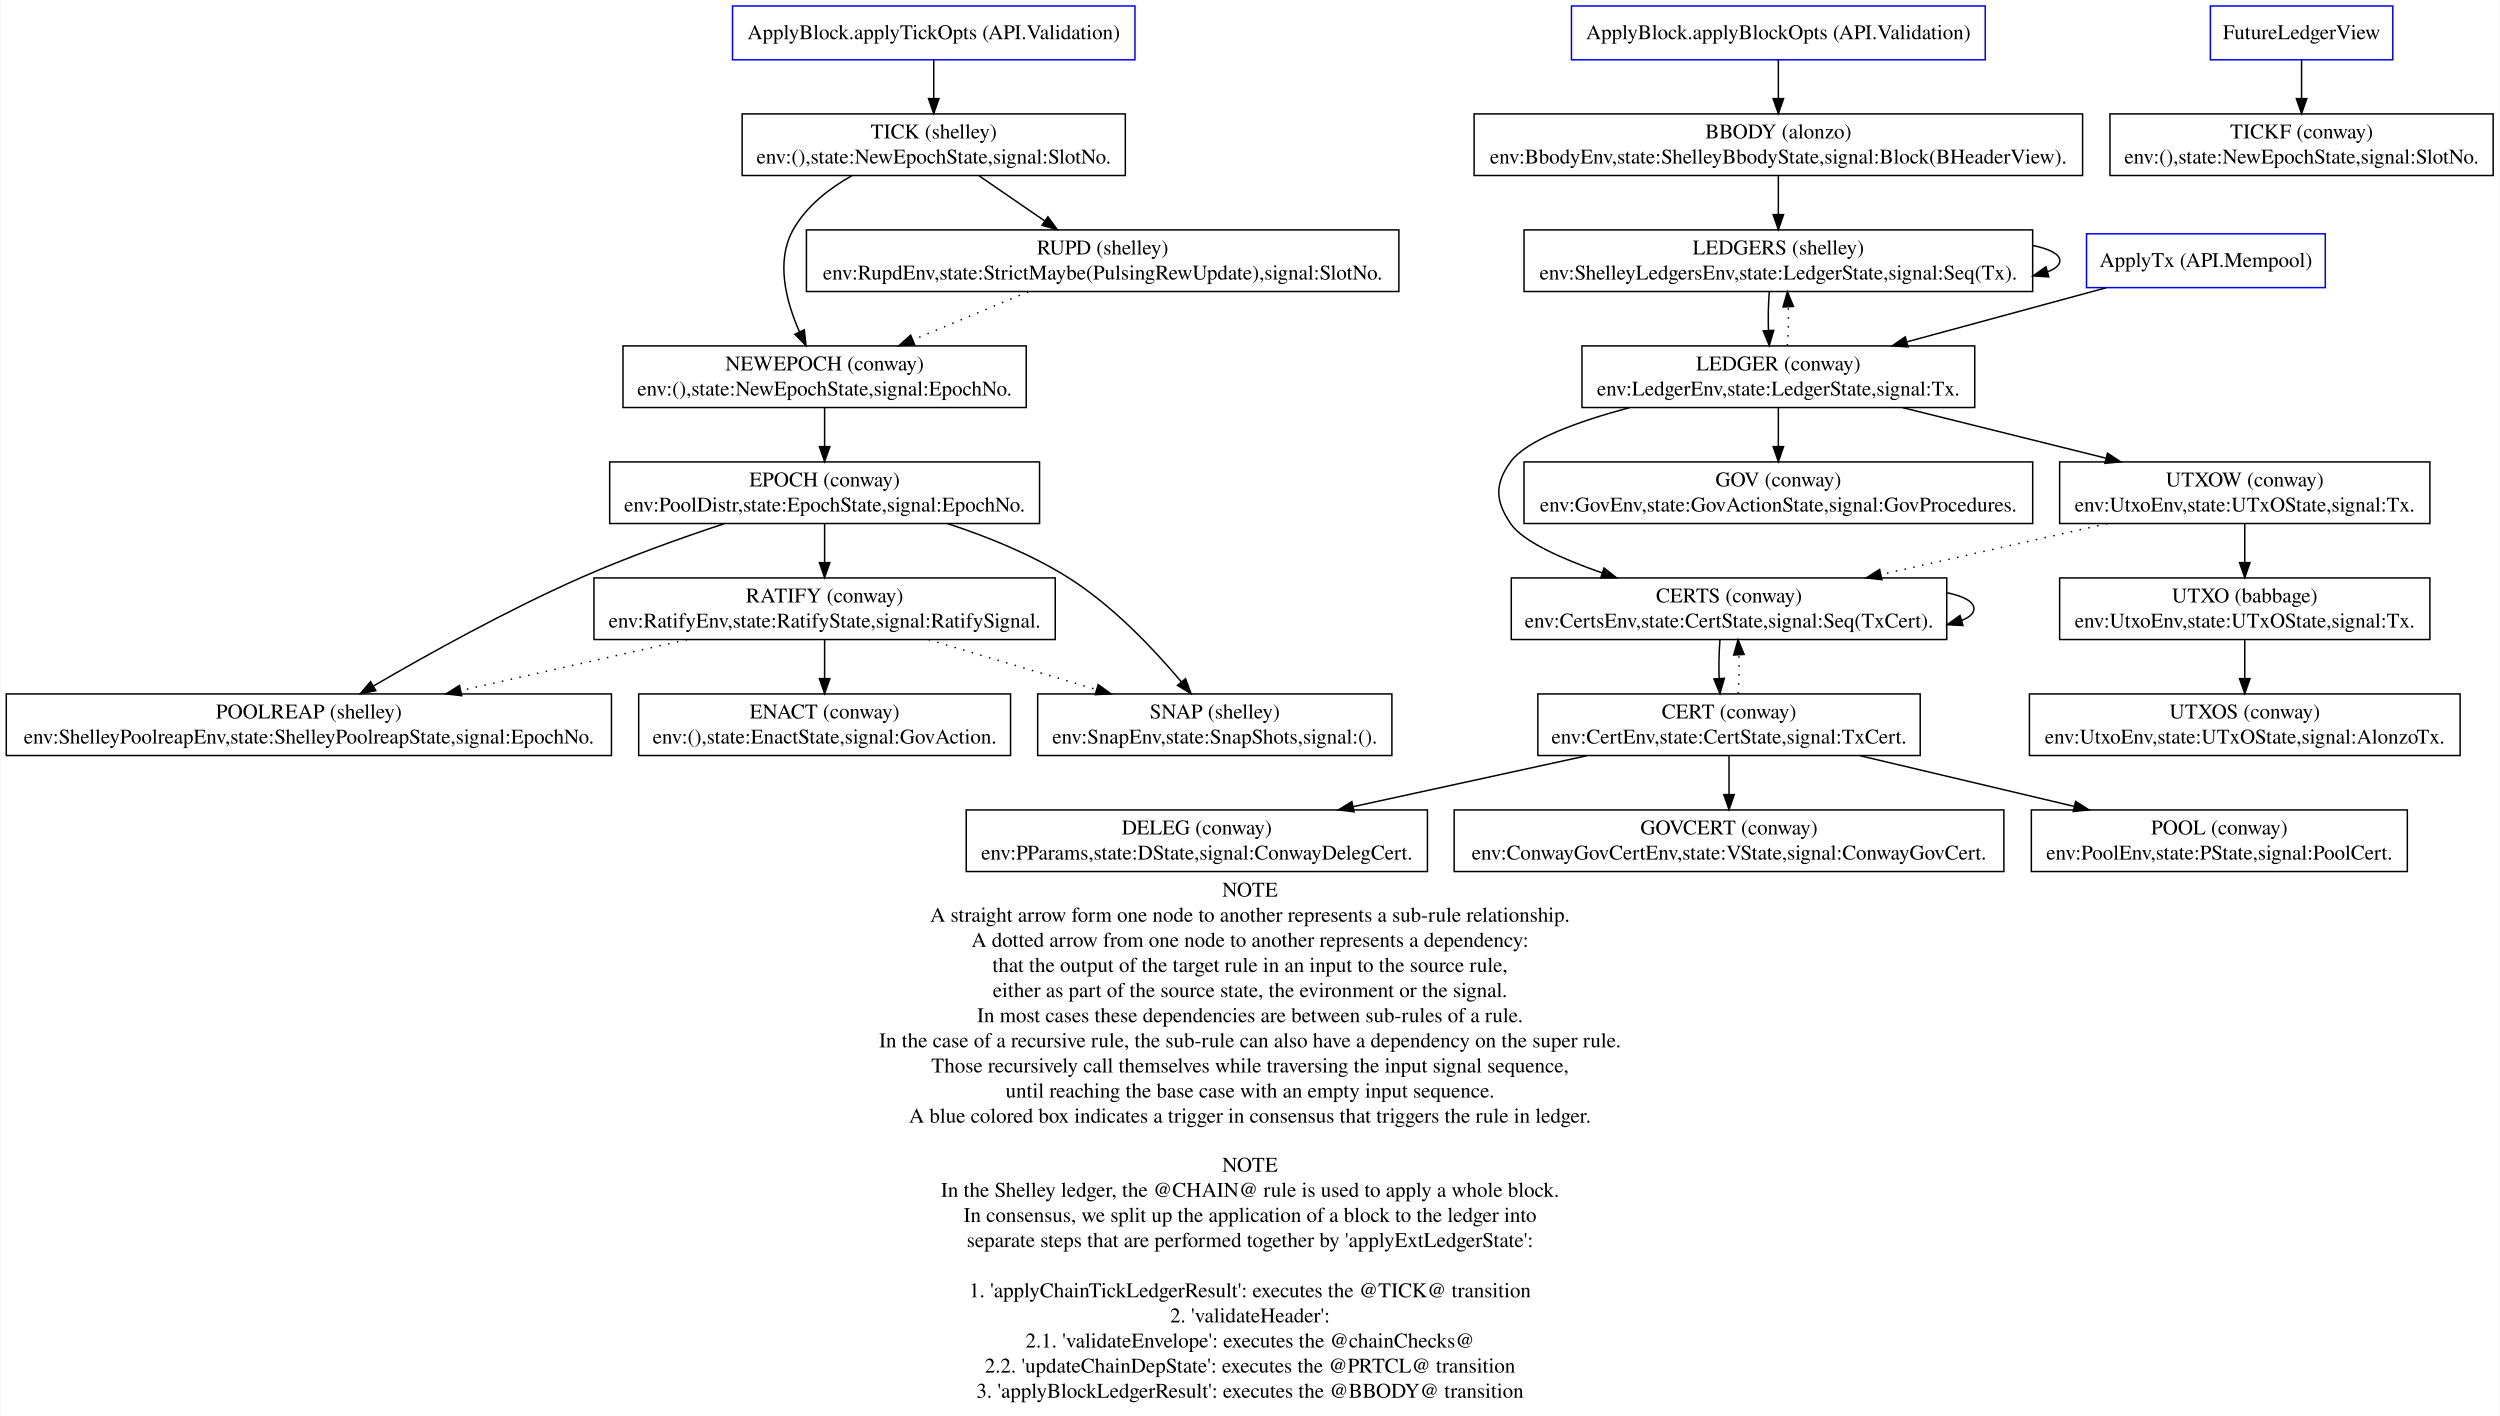
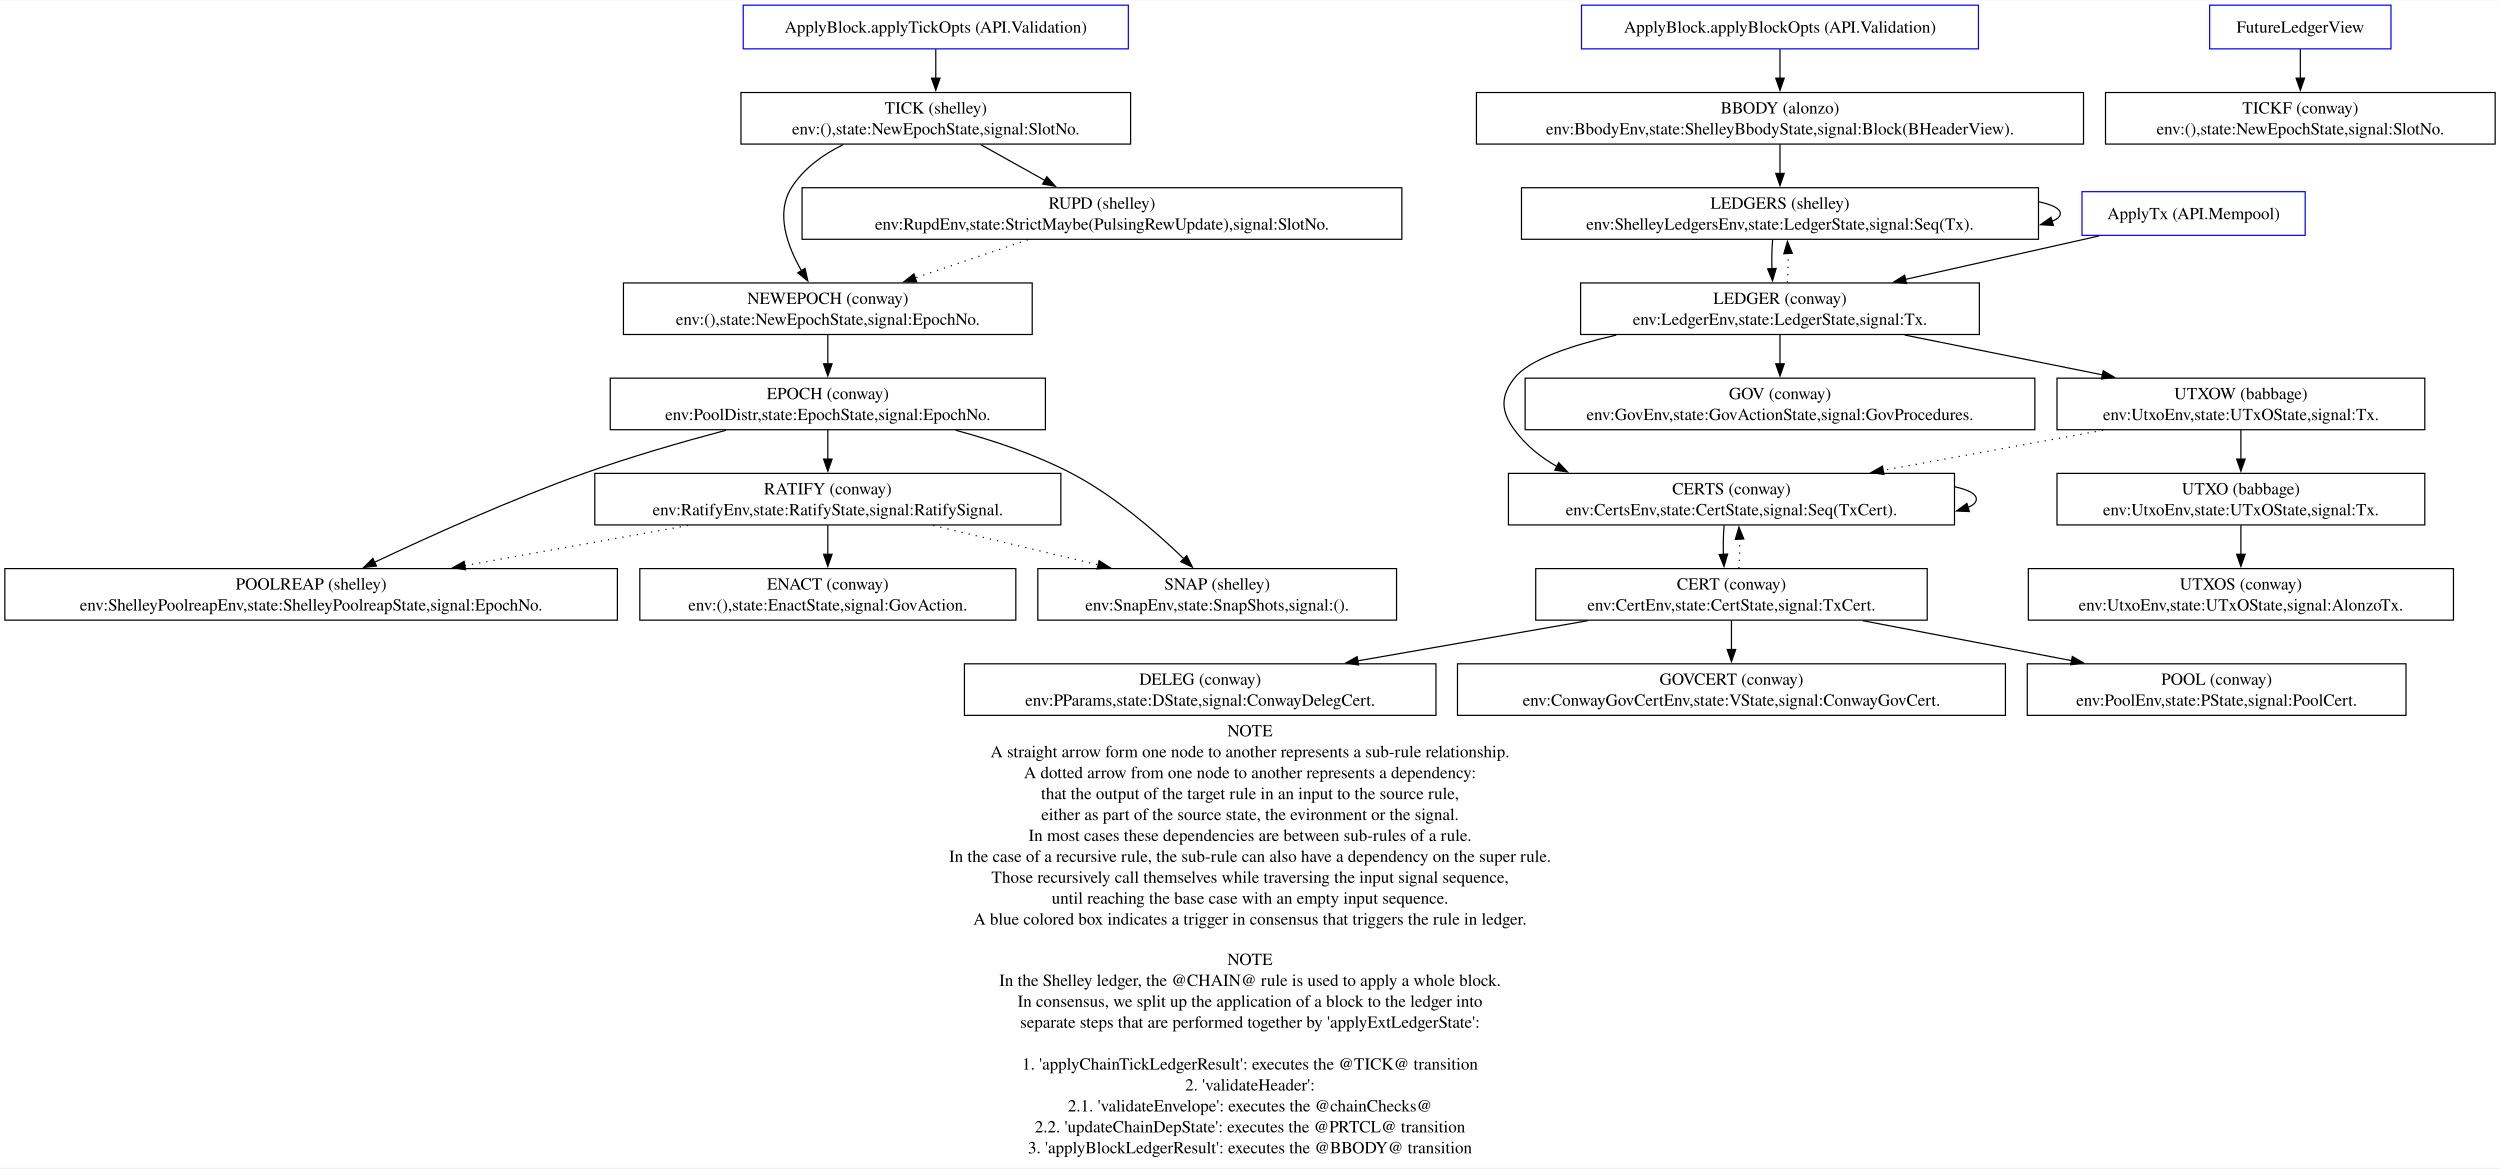
- <svg xmlns="http://www.w3.org/2000/svg" width="1672pt" height="947pt" viewBox="0.00 0.00 1671.54 947.20">
-   <g id="graph0" class="graph" transform="scale(1 1) rotate(0) translate(4 943.2)">
-     <polygon fill="#ffffff" stroke="transparent" points="-4,4 -4,-943.2 1667.537,-943.2 1667.537,4 -4,4" />
-     <text text-anchor="middle" x="831.769" y="-343.4" font-family="Times,serif" font-size="14.00" fill="#000000">NOTE </text>
-     <text text-anchor="middle" x="831.769" y="-326.6" font-family="Times,serif" font-size="14.00" fill="#000000">    A straight arrow form one node to another represents a sub-rule relationship.</text>
-     <text text-anchor="middle" x="831.769" y="-309.8" font-family="Times,serif" font-size="14.00" fill="#000000">    A dotted arrow from one node to another represents a dependency:</text>
-     <text text-anchor="middle" x="831.769" y="-293" font-family="Times,serif" font-size="14.00" fill="#000000">      that the output of the target rule in an input to the source rule,</text>
-     <text text-anchor="middle" x="831.769" y="-276.2" font-family="Times,serif" font-size="14.00" fill="#000000">      either as part of the source state, the evironment or the signal.</text>
-     <text text-anchor="middle" x="831.769" y="-259.4" font-family="Times,serif" font-size="14.00" fill="#000000">    In most cases these dependencies are between sub-rules of a rule.</text>
-     <text text-anchor="middle" x="831.769" y="-242.6" font-family="Times,serif" font-size="14.00" fill="#000000">    In the case of a recursive rule, the sub-rule can also have a dependency on the super rule.</text>
-     <text text-anchor="middle" x="831.769" y="-225.8" font-family="Times,serif" font-size="14.00" fill="#000000">    Those recursively call themselves while traversing the input signal sequence,</text>
-     <text text-anchor="middle" x="831.769" y="-209" font-family="Times,serif" font-size="14.00" fill="#000000">      until reaching the base case with an empty input sequence.</text>
-     <text text-anchor="middle" x="831.769" y="-192.2" font-family="Times,serif" font-size="14.00" fill="#000000">    A blue colored box indicates a trigger in consensus that triggers the rule in ledger.</text>
-     <text text-anchor="middle" x="831.769" y="-159.4" font-family="Times,serif" font-size="14.00" fill="#000000">    NOTE</text>
-     <text text-anchor="middle" x="831.769" y="-142.6" font-family="Times,serif" font-size="14.00" fill="#000000">    In the Shelley ledger, the @CHAIN@ rule is used to apply a whole block.</text>
-     <text text-anchor="middle" x="831.769" y="-125.8" font-family="Times,serif" font-size="14.00" fill="#000000">    In consensus, we split up the application of a block to the ledger into </text>
-     <text text-anchor="middle" x="831.769" y="-109" font-family="Times,serif" font-size="14.00" fill="#000000">    separate steps that are performed together by 'applyExtLedgerState':</text>
-     <text text-anchor="middle" x="831.769" y="-92.2" font-family="Times,serif" font-size="14.00" fill="#000000">    </text>
-     <text text-anchor="middle" x="831.769" y="-75.4" font-family="Times,serif" font-size="14.00" fill="#000000">    1. 'applyChainTickLedgerResult': executes the @TICK@ transition</text>
-     <text text-anchor="middle" x="831.769" y="-58.6" font-family="Times,serif" font-size="14.00" fill="#000000">    2. 'validateHeader':</text>
-     <text text-anchor="middle" x="831.769" y="-41.8" font-family="Times,serif" font-size="14.00" fill="#000000">       2.1. 'validateEnvelope': executes the @chainChecks@</text>
-     <text text-anchor="middle" x="831.769" y="-25" font-family="Times,serif" font-size="14.00" fill="#000000">       2.2. 'updateChainDepState': executes the @PRTCL@ transition</text>
-     <text text-anchor="middle" x="831.769" y="-8.2" font-family="Times,serif" font-size="14.00" fill="#000000">    3. 'applyBlockLedgerResult': executes the @BBODY@ transition</text>
+ <svg xmlns="http://www.w3.org/2000/svg" width="2061pt" height="963pt" viewBox="0.00 0.00 2061.12 962.50">
+   <g id="graph0" class="graph" transform="scale(1 1) rotate(0) translate(4 958.5)">
+     <polygon fill="white" stroke="none" points="-4,4 -4,-958.5 2057.12,-958.5 2057.12,4 -4,4" />
+     <text text-anchor="middle" x="1026.56" y="-351.7" font-family="Times,serif" font-size="14.00">NOTE </text>
+     <text text-anchor="middle" x="1026.56" y="-334.45" font-family="Times,serif" font-size="14.00">    A straight arrow form one node to another represents a sub-rule relationship.</text>
+     <text text-anchor="middle" x="1026.56" y="-317.2" font-family="Times,serif" font-size="14.00">    A dotted arrow from one node to another represents a dependency:</text>
+     <text text-anchor="middle" x="1026.56" y="-299.95" font-family="Times,serif" font-size="14.00">      that the output of the target rule in an input to the source rule,</text>
+     <text text-anchor="middle" x="1026.56" y="-282.7" font-family="Times,serif" font-size="14.00">      either as part of the source state, the evironment or the signal.</text>
+     <text text-anchor="middle" x="1026.56" y="-265.45" font-family="Times,serif" font-size="14.00">    In most cases these dependencies are between sub-rules of a rule.</text>
+     <text text-anchor="middle" x="1026.56" y="-248.2" font-family="Times,serif" font-size="14.00">    In the case of a recursive rule, the sub-rule can also have a dependency on the super rule.</text>
+     <text text-anchor="middle" x="1026.56" y="-230.95" font-family="Times,serif" font-size="14.00">    Those recursively call themselves while traversing the input signal sequence,</text>
+     <text text-anchor="middle" x="1026.56" y="-213.7" font-family="Times,serif" font-size="14.00">      until reaching the base case with an empty input sequence.</text>
+     <text text-anchor="middle" x="1026.56" y="-196.45" font-family="Times,serif" font-size="14.00">    A blue colored box indicates a trigger in consensus that triggers the rule in ledger.</text>
+     <text text-anchor="middle" x="1026.56" y="-163.2" font-family="Times,serif" font-size="14.00">    NOTE</text>
+     <text text-anchor="middle" x="1026.56" y="-145.95" font-family="Times,serif" font-size="14.00">    In the Shelley ledger, the @CHAIN@ rule is used to apply a whole block.</text>
+     <text text-anchor="middle" x="1026.56" y="-128.7" font-family="Times,serif" font-size="14.00">    In consensus, we split up the application of a block to the ledger into </text>
+     <text text-anchor="middle" x="1026.56" y="-111.45" font-family="Times,serif" font-size="14.00">    separate steps that are performed together by 'applyExtLedgerState':</text>
+     <text text-anchor="middle" x="1026.56" y="-94.2" font-family="Times,serif" font-size="14.00">    </text>
+     <text text-anchor="middle" x="1026.56" y="-76.95" font-family="Times,serif" font-size="14.00">    1. 'applyChainTickLedgerResult': executes the @TICK@ transition</text>
+     <text text-anchor="middle" x="1026.56" y="-59.7" font-family="Times,serif" font-size="14.00">    2. 'validateHeader':</text>
+     <text text-anchor="middle" x="1026.56" y="-42.45" font-family="Times,serif" font-size="14.00">       2.1. 'validateEnvelope': executes the @chainChecks@</text>
+     <text text-anchor="middle" x="1026.56" y="-25.2" font-family="Times,serif" font-size="14.00">       2.2. 'updateChainDepState': executes the @PRTCL@ transition</text>
+     <text text-anchor="middle" x="1026.56" y="-7.95" font-family="Times,serif" font-size="14.00">    3. 'applyBlockLedgerResult': executes the @BBODY@ transition</text>
    <g id="node1" class="node">
-       <polygon fill="none" stroke="#0000ff" points="754.82,-939.2 485.594,-939.2 485.594,-903.2 754.82,-903.2 754.82,-939.2" />
-       <text text-anchor="middle" x="620.207" y="-917" font-family="Times,serif" font-size="14.00" fill="#000000">ApplyBlock.applyTickOpts (API.Validation)</text>
+       <polygon fill="none" stroke="blue" points="926.25,-954.5 608.75,-954.5 608.75,-918.5 926.25,-918.5 926.25,-954.5" />
+       <text text-anchor="middle" x="767.5" y="-931.83" font-family="Times,serif" font-size="14.00">ApplyBlock.applyTickOpts (API.Validation)</text>
+     </g>
+     <g id="node25" class="node">
+       <polygon fill="none" stroke="black" points="928.12,-882.5 606.88,-882.5 606.88,-840 928.12,-840 928.12,-882.5" />
+       <text text-anchor="middle" x="767.5" y="-865.2" font-family="Times,serif" font-size="14.00">TICK (shelley)     </text>
+       <text text-anchor="middle" x="767.5" y="-847.95" font-family="Times,serif" font-size="14.00">env:(),state:NewEpochState,signal:SlotNo.</text>
+     </g>
+     <g id="edge1" class="edge">
+       <path fill="none" stroke="black" d="M767.5,-918.14C767.5,-910.95 767.5,-902.38 767.5,-894.13" />
+       <polygon fill="black" stroke="black" points="771,-894.38 767.5,-884.38 764,-894.38 771,-894.38" />
+     </g>
+     <g id="node2" class="node">
+       <polygon fill="none" stroke="blue" points="1627.12,-954.5 1299.88,-954.5 1299.88,-918.5 1627.12,-918.5 1627.12,-954.5" />
+       <text text-anchor="middle" x="1463.5" y="-931.83" font-family="Times,serif" font-size="14.00">ApplyBlock.applyBlockOpts (API.Validation)</text>
    </g>
    <g id="node5" class="node">
-       <polygon fill="none" stroke="#000000" points="748.368,-867.002 492.045,-867.002 492.045,-825.798 748.368,-825.798 748.368,-867.002" />
-       <text text-anchor="middle" x="620.207" y="-850.6" font-family="Times,serif" font-size="14.00" fill="#000000">TICK (shelley)     </text>
-       <text text-anchor="middle" x="620.207" y="-833.8" font-family="Times,serif" font-size="14.00" fill="#000000">env:(),state:NewEpochState,signal:SlotNo.</text>
-     </g>
-     <g id="edge1" class="edge">
-       <path fill="none" stroke="#000000" d="M620.207,-903.093C620.207,-895.408 620.207,-886.227 620.207,-877.514" />
-       <polygon fill="#000000" stroke="#000000" points="623.707,-877.251 620.207,-867.251 616.707,-877.251 623.707,-877.251" />
-     </g>
-     <g id="node2" class="node">
-       <polygon fill="none" stroke="#0000ff" points="1323.604,-939.2 1046.81,-939.2 1046.81,-903.2 1323.604,-903.2 1323.604,-939.2" />
-       <text text-anchor="middle" x="1185.207" y="-917" font-family="Times,serif" font-size="14.00" fill="#000000">ApplyBlock.applyBlockOpts (API.Validation)</text>
+       <polygon fill="none" stroke="black" points="1713.75,-882.5 1213.25,-882.5 1213.25,-840 1713.75,-840 1713.75,-882.5" />
+       <text text-anchor="middle" x="1463.5" y="-865.2" font-family="Times,serif" font-size="14.00">BBODY (alonzo)     </text>
+       <text text-anchor="middle" x="1463.5" y="-847.95" font-family="Times,serif" font-size="14.00">env:BbodyEnv,state:ShelleyBbodyState,signal:Block(BHeaderView).</text>
+     </g>
+     <g id="edge2" class="edge">
+       <path fill="none" stroke="black" d="M1463.5,-918.14C1463.5,-910.95 1463.5,-902.38 1463.5,-894.13" />
+       <polygon fill="black" stroke="black" points="1467,-894.38 1463.5,-884.38 1460,-894.38 1467,-894.38" />
+     </g>
+     <g id="node3" class="node">
+       <polygon fill="none" stroke="blue" points="1896.5,-800.75 1712.5,-800.75 1712.5,-764.75 1896.5,-764.75 1896.5,-800.75" />
+       <text text-anchor="middle" x="1804.5" y="-778.08" font-family="Times,serif" font-size="14.00">ApplyTx (API.Mempool)</text>
+     </g>
+     <g id="node14" class="node">
+       <polygon fill="none" stroke="black" points="1627.88,-725.5 1299.12,-725.5 1299.12,-683 1627.88,-683 1627.88,-725.5" />
+       <text text-anchor="middle" x="1463.5" y="-708.2" font-family="Times,serif" font-size="14.00">LEDGER (conway)    </text>
+       <text text-anchor="middle" x="1463.5" y="-690.95" font-family="Times,serif" font-size="14.00">env:LedgerEnv,state:LedgerState,signal:Tx.</text>
+     </g>
+     <g id="edge3" class="edge">
+       <path fill="none" stroke="black" d="M1726.7,-764.3C1679.36,-753.68 1618.32,-739.98 1566.94,-728.46" />
+       <polygon fill="black" stroke="black" points="1567.8,-725.06 1557.28,-726.29 1566.27,-731.89 1567.8,-725.06" />
+     </g>
+     <g id="node4" class="node">
+       <polygon fill="none" stroke="blue" points="1967.25,-954.5 1817.75,-954.5 1817.75,-918.5 1967.25,-918.5 1967.25,-954.5" />
+       <text text-anchor="middle" x="1892.5" y="-931.83" font-family="Times,serif" font-size="14.00">FutureLedgerView</text>
+     </g>
+     <g id="node18" class="node">
+       <polygon fill="none" stroke="black" points="2053.12,-882.5 1731.88,-882.5 1731.88,-840 2053.12,-840 2053.12,-882.5" />
+       <text text-anchor="middle" x="1892.5" y="-865.2" font-family="Times,serif" font-size="14.00">TICKF (conway)     </text>
+       <text text-anchor="middle" x="1892.5" y="-847.95" font-family="Times,serif" font-size="14.00">env:(),state:NewEpochState,signal:SlotNo.</text>
+     </g>
+     <g id="edge4" class="edge">
+       <path fill="none" stroke="black" d="M1892.5,-918.14C1892.5,-910.95 1892.5,-902.38 1892.5,-894.13" />
+       <polygon fill="black" stroke="black" points="1896,-894.38 1892.5,-884.38 1889,-894.38 1896,-894.38" />
+     </g>
+     <g id="node21" class="node">
+       <polygon fill="none" stroke="black" points="1676.62,-804 1250.38,-804 1250.38,-761.5 1676.62,-761.5 1676.62,-804" />
+       <text text-anchor="middle" x="1463.5" y="-786.7" font-family="Times,serif" font-size="14.00">LEDGERS (shelley)  </text>
+       <text text-anchor="middle" x="1463.5" y="-769.45" font-family="Times,serif" font-size="14.00">env:ShelleyLedgersEnv,state:LedgerState,signal:Seq(Tx).</text>
+     </g>
+     <g id="edge5" class="edge">
+       <path fill="none" stroke="black" d="M1463.5,-839.75C1463.5,-832.37 1463.5,-823.87 1463.5,-815.75" />
+       <polygon fill="black" stroke="black" points="1467,-815.82 1463.5,-805.82 1460,-815.82 1467,-815.82" />
    </g>
    <g id="node6" class="node">
-       <polygon fill="none" stroke="#000000" points="1388.729,-867.002 981.684,-867.002 981.684,-825.798 1388.729,-825.798 1388.729,-867.002" />
-       <text text-anchor="middle" x="1185.207" y="-850.6" font-family="Times,serif" font-size="14.00" fill="#000000">BBODY (alonzo)     </text>
-       <text text-anchor="middle" x="1185.207" y="-833.8" font-family="Times,serif" font-size="14.00" fill="#000000">env:BbodyEnv,state:ShelleyBbodyState,signal:Block(BHeaderView).</text>
-     </g>
-     <g id="edge2" class="edge">
-       <path fill="none" stroke="#000000" d="M1185.207,-903.093C1185.207,-895.408 1185.207,-886.227 1185.207,-877.514" />
-       <polygon fill="#000000" stroke="#000000" points="1188.707,-877.251 1185.207,-867.251 1181.707,-877.251 1188.707,-877.251" />
-     </g>
-     <g id="node3" class="node">
-       <polygon fill="none" stroke="#0000ff" points="1551.068,-786.8 1391.345,-786.8 1391.345,-750.8 1551.068,-750.8 1551.068,-786.8" />
-       <text text-anchor="middle" x="1471.207" y="-764.6" font-family="Times,serif" font-size="14.00" fill="#000000">ApplyTx (API.Mempool)</text>
+       <polygon fill="none" stroke="black" points="1995.12,-568.5 1691.88,-568.5 1691.88,-526 1995.12,-526 1995.12,-568.5" />
+       <text text-anchor="middle" x="1843.5" y="-551.2" font-family="Times,serif" font-size="14.00">UTXO (babbage)     </text>
+       <text text-anchor="middle" x="1843.5" y="-533.95" font-family="Times,serif" font-size="14.00">env:UtxoEnv,state:UTxOState,signal:Tx.</text>
+     </g>
+     <g id="node19" class="node">
+       <polygon fill="none" stroke="black" points="2018.75,-490 1668.25,-490 1668.25,-447.5 2018.75,-447.5 2018.75,-490" />
+       <text text-anchor="middle" x="1843.5" y="-472.7" font-family="Times,serif" font-size="14.00">UTXOS (conway)     </text>
+       <text text-anchor="middle" x="1843.5" y="-455.45" font-family="Times,serif" font-size="14.00">env:UtxoEnv,state:UTxOState,signal:AlonzoTx.</text>
+     </g>
+     <g id="edge24" class="edge">
+       <path fill="none" stroke="black" d="M1843.5,-525.75C1843.5,-518.37 1843.5,-509.87 1843.5,-501.75" />
+       <polygon fill="black" stroke="black" points="1847,-501.82 1843.5,-491.82 1840,-501.82 1847,-501.82" />
    </g>
    <g id="node7" class="node">
-       <polygon fill="none" stroke="#000000" points="1316.571,-711.802 1053.842,-711.802 1053.842,-670.598 1316.571,-670.598 1316.571,-711.802" />
-       <text text-anchor="middle" x="1185.207" y="-695.4" font-family="Times,serif" font-size="14.00" fill="#000000">LEDGER (conway)    </text>
-       <text text-anchor="middle" x="1185.207" y="-678.6" font-family="Times,serif" font-size="14.00" fill="#000000">env:LedgerEnv,state:LedgerState,signal:Tx.</text>
-     </g>
-     <g id="edge3" class="edge">
-       <path fill="none" stroke="#000000" d="M1404.513,-750.704C1364.775,-739.922 1313.92,-726.124 1271.188,-714.529" />
-       <polygon fill="#000000" stroke="#000000" points="1271.927,-711.103 1261.359,-711.862 1270.093,-717.859 1271.927,-711.103" />
-     </g>
-     <g id="node4" class="node">
-       <polygon fill="none" stroke="#0000ff" points="1596.217,-939.2 1474.196,-939.2 1474.196,-903.2 1596.217,-903.2 1596.217,-939.2" />
-       <text text-anchor="middle" x="1535.207" y="-917" font-family="Times,serif" font-size="14.00" fill="#000000">FutureLedgerView</text>
+       <polygon fill="none" stroke="black" points="1584.88,-490 1262.12,-490 1262.12,-447.5 1584.88,-447.5 1584.88,-490" />
+       <text text-anchor="middle" x="1423.5" y="-472.7" font-family="Times,serif" font-size="14.00">CERT (conway)      </text>
+       <text text-anchor="middle" x="1423.5" y="-455.45" font-family="Times,serif" font-size="14.00">env:CertEnv,state:CertState,signal:TxCert.</text>
    </g>
    <g id="node8" class="node">
-       <polygon fill="none" stroke="#000000" points="1663.368,-867.002 1407.045,-867.002 1407.045,-825.798 1663.368,-825.798 1663.368,-867.002" />
-       <text text-anchor="middle" x="1535.207" y="-850.6" font-family="Times,serif" font-size="14.00" fill="#000000">TICKF (conway)     </text>
-       <text text-anchor="middle" x="1535.207" y="-833.8" font-family="Times,serif" font-size="14.00" fill="#000000">env:(),state:NewEpochState,signal:SlotNo.</text>
-     </g>
-     <g id="edge4" class="edge">
-       <path fill="none" stroke="#000000" d="M1535.207,-903.093C1535.207,-895.408 1535.207,-886.227 1535.207,-877.514" />
-       <polygon fill="#000000" stroke="#000000" points="1538.707,-877.251 1535.207,-867.251 1531.707,-877.251 1538.707,-877.251" />
+       <polygon fill="none" stroke="black" points="1607.38,-568.5 1239.62,-568.5 1239.62,-526 1607.38,-526 1607.38,-568.5" />
+       <text text-anchor="middle" x="1423.5" y="-551.2" font-family="Times,serif" font-size="14.00">CERTS (conway)     </text>
+       <text text-anchor="middle" x="1423.5" y="-533.95" font-family="Times,serif" font-size="14.00">env:CertsEnv,state:CertState,signal:Seq(TxCert).</text>
+     </g>
+     <g id="edge27" class="edge">
+       <path fill="none" stroke="black" stroke-dasharray="1,5" d="M1429.56,-490.31C1430.18,-497.69 1430.38,-506.19 1430.17,-514.31" />
+       <polygon fill="black" stroke="black" points="1426.68,-514.07 1429.64,-524.24 1433.67,-514.44 1426.68,-514.07" />
+     </g>
+     <g id="node9" class="node">
+       <polygon fill="none" stroke="black" points="1179.88,-411.5 791.12,-411.5 791.12,-369 1179.88,-369 1179.88,-411.5" />
+       <text text-anchor="middle" x="985.5" y="-394.2" font-family="Times,serif" font-size="14.00">DELEG (conway)     </text>
+       <text text-anchor="middle" x="985.5" y="-376.95" font-family="Times,serif" font-size="14.00">env:PParams,state:DState,signal:ConwayDelegCert.</text>
+     </g>
+     <g id="edge28" class="edge">
+       <path fill="none" stroke="black" d="M1304.97,-447.05C1246.3,-436.8 1175.34,-424.41 1115.22,-413.91" />
+       <polygon fill="black" stroke="black" points="1116.07,-410.5 1105.61,-412.23 1114.86,-417.4 1116.07,-410.5" />
+     </g>
+     <g id="node13" class="node">
+       <polygon fill="none" stroke="black" points="1649.38,-411.5 1197.62,-411.5 1197.62,-369 1649.38,-369 1649.38,-411.5" />
+       <text text-anchor="middle" x="1423.5" y="-394.2" font-family="Times,serif" font-size="14.00">GOVCERT (conway)   </text>
+       <text text-anchor="middle" x="1423.5" y="-376.95" font-family="Times,serif" font-size="14.00">env:ConwayGovCertEnv,state:VState,signal:ConwayGovCert.</text>
+     </g>
+     <g id="edge30" class="edge">
+       <path fill="none" stroke="black" d="M1423.5,-447.25C1423.5,-439.87 1423.5,-431.37 1423.5,-423.25" />
+       <polygon fill="black" stroke="black" points="1427,-423.32 1423.5,-413.32 1420,-423.32 1427,-423.32" />
+     </g>
+     <g id="node16" class="node">
+       <polygon fill="none" stroke="black" points="1979.62,-411.5 1667.38,-411.5 1667.38,-369 1979.62,-369 1979.62,-411.5" />
+       <text text-anchor="middle" x="1823.5" y="-394.2" font-family="Times,serif" font-size="14.00">POOL (conway)      </text>
+       <text text-anchor="middle" x="1823.5" y="-376.95" font-family="Times,serif" font-size="14.00">env:PoolEnv,state:PState,signal:PoolCert.</text>
+     </g>
+     <g id="edge29" class="edge">
+       <path fill="none" stroke="black" d="M1531.75,-447.05C1584.99,-436.86 1649.32,-424.56 1704.01,-414.1" />
+       <polygon fill="black" stroke="black" points="1704.52,-417.57 1713.68,-412.25 1703.2,-410.69 1704.52,-417.57" />
+     </g>
+     <g id="edge26" class="edge">
+       <path fill="none" stroke="black" d="M1417.44,-525.75C1416.82,-518.37 1416.62,-509.87 1416.83,-501.75" />
+       <polygon fill="black" stroke="black" points="1420.32,-501.99 1417.36,-491.82 1413.33,-501.62 1420.32,-501.99" />
+     </g>
+     <g id="edge25" class="edge">
+       <path fill="none" stroke="black" d="M1607.59,-557.44C1618.7,-555.02 1625.38,-551.62 1625.38,-547.25 1625.38,-544.59 1622.9,-542.29 1618.45,-540.35" />
+       <polygon fill="black" stroke="black" points="1619.62,-537.04 1609.04,-537.5 1617.59,-543.74 1619.62,-537.04" />
+     </g>
+     <g id="node10" class="node">
+       <polygon fill="none" stroke="black" points="833.5,-490 523.5,-490 523.5,-447.5 833.5,-447.5 833.5,-490" />
+       <text text-anchor="middle" x="678.5" y="-472.7" font-family="Times,serif" font-size="14.00">ENACT (conway)     </text>
+       <text text-anchor="middle" x="678.5" y="-455.45" font-family="Times,serif" font-size="14.00">env:(),state:EnactState,signal:GovAction.</text>
+     </g>
+     <g id="node11" class="node">
+       <polygon fill="none" stroke="black" points="857.88,-647 499.12,-647 499.12,-604.5 857.88,-604.5 857.88,-647" />
+       <text text-anchor="middle" x="678.5" y="-629.7" font-family="Times,serif" font-size="14.00">EPOCH (conway)     </text>
+       <text text-anchor="middle" x="678.5" y="-612.45" font-family="Times,serif" font-size="14.00">env:PoolDistr,state:EpochState,signal:EpochNo.</text>
    </g>
    <g id="node17" class="node">
-       <polygon fill="none" stroke="#000000" points="682.071,-711.802 412.342,-711.802 412.342,-670.598 682.071,-670.598 682.071,-711.802" />
-       <text text-anchor="middle" x="547.207" y="-695.4" font-family="Times,serif" font-size="14.00" fill="#000000">NEWEPOCH (conway)  </text>
-       <text text-anchor="middle" x="547.207" y="-678.6" font-family="Times,serif" font-size="14.00" fill="#000000">env:(),state:NewEpochState,signal:EpochNo.</text>
+       <polygon fill="none" stroke="black" points="870.62,-568.5 486.38,-568.5 486.38,-526 870.62,-526 870.62,-568.5" />
+       <text text-anchor="middle" x="678.5" y="-551.2" font-family="Times,serif" font-size="14.00">RATIFY (conway)    </text>
+       <text text-anchor="middle" x="678.5" y="-533.95" font-family="Times,serif" font-size="14.00">env:RatifyEnv,state:RatifyState,signal:RatifySignal.</text>
+     </g>
+     <g id="edge11" class="edge">
+       <path fill="none" stroke="black" d="M678.5,-604.25C678.5,-596.87 678.5,-588.37 678.5,-580.25" />
+       <polygon fill="black" stroke="black" points="682,-580.32 678.5,-570.32 675,-580.32 682,-580.32" />
+     </g>
+     <g id="node22" class="node">
+       <polygon fill="none" stroke="black" points="505,-490 0,-490 0,-447.5 505,-447.5 505,-490" />
+       <text text-anchor="middle" x="252.5" y="-472.7" font-family="Times,serif" font-size="14.00">POOLREAP (shelley) </text>
+       <text text-anchor="middle" x="252.5" y="-455.45" font-family="Times,serif" font-size="14.00">env:ShelleyPoolreapEnv,state:ShelleyPoolreapState,signal:EpochNo.</text>
+     </g>
+     <g id="edge12" class="edge">
+       <path fill="none" stroke="black" d="M594.55,-604.08C558.2,-594.41 515.38,-582.04 477.5,-568.5 416.94,-546.86 349.68,-516.46 304.61,-495.12" />
+       <polygon fill="black" stroke="black" points="306.4,-492.1 295.86,-490.96 303.39,-498.42 306.4,-492.1" />
+     </g>
+     <g id="node24" class="node">
+       <polygon fill="none" stroke="black" points="1147.38,-490 851.62,-490 851.62,-447.5 1147.38,-447.5 1147.38,-490" />
+       <text text-anchor="middle" x="999.5" y="-472.7" font-family="Times,serif" font-size="14.00">SNAP (shelley)     </text>
+       <text text-anchor="middle" x="999.5" y="-455.45" font-family="Times,serif" font-size="14.00">env:SnapEnv,state:SnapShots,signal:().</text>
+     </g>
+     <g id="edge10" class="edge">
+       <path fill="none" stroke="black" d="M783.89,-604.05C815.67,-595.52 849.94,-583.92 879.5,-568.5 914.71,-550.14 949.1,-520.24 971.98,-498.15" />
+       <polygon fill="black" stroke="black" points="974.4,-500.67 979.08,-491.17 969.5,-495.68 974.4,-500.67" />
+     </g>
+     <g id="node12" class="node">
+       <polygon fill="none" stroke="black" points="1673.62,-647 1253.38,-647 1253.38,-604.5 1673.62,-604.5 1673.62,-647" />
+       <text text-anchor="middle" x="1463.5" y="-629.7" font-family="Times,serif" font-size="14.00">GOV (conway)       </text>
+       <text text-anchor="middle" x="1463.5" y="-612.45" font-family="Times,serif" font-size="14.00">env:GovEnv,state:GovActionState,signal:GovProcedures.</text>
+     </g>
+     <g id="edge20" class="edge">
+       <path fill="none" stroke="black" d="M1328.5,-682.52C1290.44,-673.76 1256.17,-662.04 1244.5,-647 1232.92,-632.07 1233.32,-619.73 1244.5,-604.5 1253.81,-591.82 1265.97,-581.92 1279.58,-574.21" />
+       <polygon fill="black" stroke="black" points="1281.1,-577.36 1288.38,-569.67 1277.89,-571.14 1281.1,-577.36" />
+     </g>
+     <g id="edge21" class="edge">
+       <path fill="none" stroke="black" d="M1463.5,-682.75C1463.5,-675.37 1463.5,-666.87 1463.5,-658.75" />
+       <polygon fill="black" stroke="black" points="1467,-658.82 1463.5,-648.82 1460,-658.82 1467,-658.82" />
+     </g>
+     <g id="node20" class="node">
+       <polygon fill="none" stroke="black" points="1995.12,-647 1691.88,-647 1691.88,-604.5 1995.12,-604.5 1995.12,-647" />
+       <text text-anchor="middle" x="1843.5" y="-629.7" font-family="Times,serif" font-size="14.00">UTXOW (babbage)     </text>
+       <text text-anchor="middle" x="1843.5" y="-612.45" font-family="Times,serif" font-size="14.00">env:UtxoEnv,state:UTxOState,signal:Tx.</text>
+     </g>
+     <g id="edge19" class="edge">
+       <path fill="none" stroke="black" d="M1566.33,-682.55C1616.71,-672.41 1677.52,-660.16 1729.33,-649.73" />
+       <polygon fill="black" stroke="black" points="1729.99,-653.17 1739.1,-647.77 1728.61,-646.31 1729.99,-653.17" />
+     </g>
+     <g id="edge18" class="edge">
+       <path fill="none" stroke="black" stroke-dasharray="1,5" d="M1469.56,-725.81C1470.18,-733.19 1470.38,-741.69 1470.17,-749.81" />
+       <polygon fill="black" stroke="black" points="1466.68,-749.57 1469.64,-759.74 1473.67,-749.94 1466.68,-749.57" />
+     </g>
+     <g id="node15" class="node">
+       <polygon fill="none" stroke="black" points="847,-725.5 510,-725.5 510,-683 847,-683 847,-725.5" />
+       <text text-anchor="middle" x="678.5" y="-708.2" font-family="Times,serif" font-size="14.00">NEWEPOCH (conway)  </text>
+       <text text-anchor="middle" x="678.5" y="-690.95" font-family="Times,serif" font-size="14.00">env:(),state:NewEpochState,signal:EpochNo.</text>
+     </g>
+     <g id="edge9" class="edge">
+       <path fill="none" stroke="black" d="M678.5,-682.75C678.5,-675.37 678.5,-666.87 678.5,-658.75" />
+       <polygon fill="black" stroke="black" points="682,-658.82 678.5,-648.82 675,-658.82 682,-658.82" />
+     </g>
+     <g id="edge15" class="edge">
+       <path fill="none" stroke="black" d="M678.5,-525.75C678.5,-518.37 678.5,-509.87 678.5,-501.75" />
+       <polygon fill="black" stroke="black" points="682,-501.82 678.5,-491.82 675,-501.82 682,-501.82" />
+     </g>
+     <g id="edge14" class="edge">
+       <path fill="none" stroke="black" stroke-dasharray="1,5" d="M563.22,-525.55C506.27,-515.32 437.43,-502.96 379.03,-492.47" />
+       <polygon fill="black" stroke="black" points="379.82,-489.06 369.36,-490.74 378.59,-495.95 379.82,-489.06" />
+     </g>
+     <g id="edge13" class="edge">
+       <path fill="none" stroke="black" stroke-dasharray="1,5" d="M765.37,-525.55C807.39,-515.53 858,-503.47 901.4,-493.13" />
+       <polygon fill="black" stroke="black" points="902.17,-496.54 911.09,-490.82 900.55,-489.73 902.17,-496.54" />
+     </g>
+     <g id="edge22" class="edge">
+       <path fill="none" stroke="black" d="M1843.5,-604.25C1843.5,-596.87 1843.5,-588.37 1843.5,-580.25" />
+       <polygon fill="black" stroke="black" points="1847,-580.32 1843.5,-570.32 1840,-580.32 1847,-580.32" />
+     </g>
+     <g id="edge23" class="edge">
+       <path fill="none" stroke="black" stroke-dasharray="1,5" d="M1729.84,-604.05C1673.7,-593.82 1605.82,-581.46 1548.25,-570.97" />
+       <polygon fill="black" stroke="black" points="1549.2,-567.59 1538.74,-569.24 1547.95,-574.48 1549.2,-567.59" />
+     </g>
+     <g id="edge17" class="edge">
+       <path fill="none" stroke="black" d="M1457.44,-761.25C1456.82,-753.87 1456.62,-745.37 1456.83,-737.25" />
+       <polygon fill="black" stroke="black" points="1460.32,-737.49 1457.36,-727.32 1453.33,-737.12 1460.32,-737.49" />
+     </g>
+     <g id="edge16" class="edge">
+       <path fill="none" stroke="black" d="M1676.86,-792.42C1688.02,-790.03 1694.62,-786.81 1694.62,-782.75 1694.62,-780.27 1692.17,-778.11 1687.73,-776.26" />
+       <polygon fill="black" stroke="black" points="1688.9,-772.95 1678.32,-773.51 1686.93,-779.67 1688.9,-772.95" />
+     </g>
+     <g id="node23" class="node">
+       <polygon fill="none" stroke="black" points="1151.75,-804 657.25,-804 657.25,-761.5 1151.75,-761.5 1151.75,-804" />
+       <text text-anchor="middle" x="904.5" y="-786.7" font-family="Times,serif" font-size="14.00">RUPD (shelley)     </text>
+       <text text-anchor="middle" x="904.5" y="-769.45" font-family="Times,serif" font-size="14.00">env:RupdEnv,state:StrictMaybe(PulsingRewUpdate),signal:SlotNo.</text>
+     </g>
+     <g id="edge8" class="edge">
+       <path fill="none" stroke="black" stroke-dasharray="1,5" d="M843.34,-761.05C814.7,-751.35 780.39,-739.74 750.5,-729.62" />
+       <polygon fill="black" stroke="black" points="751.74,-726.34 741.14,-726.45 749.49,-732.98 751.74,-726.34" />
    </g>
    <g id="edge7" class="edge">
-       <path fill="none" stroke="#000000" d="M565.5,-825.705C550.026,-817.015 535.013,-805.211 526.207,-789.6 514.352,-768.586 521.403,-741.602 530.41,-721.208" />
-       <polygon fill="#000000" stroke="#000000" points="533.625,-722.598 534.769,-712.065 527.306,-719.585 533.625,-722.598" />
-     </g>
-     <g id="node24" class="node">
-       <polygon fill="none" stroke="#000000" points="931.365,-789.402 535.048,-789.402 535.048,-748.198 931.365,-748.198 931.365,-789.402" />
-       <text text-anchor="middle" x="733.207" y="-773" font-family="Times,serif" font-size="14.00" fill="#000000">RUPD (shelley)     </text>
-       <text text-anchor="middle" x="733.207" y="-756.2" font-family="Times,serif" font-size="14.00" fill="#000000">env:RupdEnv,state:StrictMaybe(PulsingRewUpdate),signal:SlotNo.</text>
+       <path fill="none" stroke="black" d="M691.2,-839.56C674.34,-831.29 658.53,-819.83 648.5,-804 635.29,-783.15 644.98,-756.15 656.75,-735.66" />
+       <polygon fill="black" stroke="black" points="659.72,-737.52 662,-727.17 653.76,-733.84 659.72,-737.52" />
    </g>
    <g id="edge6" class="edge">
-       <path fill="none" stroke="#000000" d="M650.489,-825.605C664.042,-816.297 680.181,-805.214 694.59,-795.319" />
-       <polygon fill="#000000" stroke="#000000" points="696.579,-798.199 702.841,-789.653 692.616,-792.429 696.579,-798.199" />
-     </g>
-     <g id="node22" class="node">
-       <polygon fill="none" stroke="#000000" points="1355.328,-789.402 1015.086,-789.402 1015.086,-748.198 1355.328,-748.198 1355.328,-789.402" />
-       <text text-anchor="middle" x="1185.207" y="-773" font-family="Times,serif" font-size="14.00" fill="#000000">LEDGERS (shelley)  </text>
-       <text text-anchor="middle" x="1185.207" y="-756.2" font-family="Times,serif" font-size="14.00" fill="#000000">env:ShelleyLedgersEnv,state:LedgerState,signal:Seq(Tx).</text>
-     </g>
-     <g id="edge5" class="edge">
-       <path fill="none" stroke="#000000" d="M1185.207,-825.605C1185.207,-817.689 1185.207,-808.489 1185.207,-799.828" />
-       <polygon fill="#000000" stroke="#000000" points="1188.707,-799.653 1185.207,-789.653 1181.707,-799.653 1188.707,-799.653" />
-     </g>
-     <g id="node11" class="node">
-       <polygon fill="none" stroke="#000000" points="1297.857,-556.602 1006.556,-556.602 1006.556,-515.398 1297.857,-515.398 1297.857,-556.602" />
-       <text text-anchor="middle" x="1152.207" y="-540.2" font-family="Times,serif" font-size="14.00" fill="#000000">CERTS (conway)     </text>
-       <text text-anchor="middle" x="1152.207" y="-523.4" font-family="Times,serif" font-size="14.00" fill="#000000">env:CertsEnv,state:CertState,signal:Seq(TxCert).</text>
-     </g>
-     <g id="edge20" class="edge">
-       <path fill="none" stroke="#000000" d="M1085.816,-670.576C1050.397,-661.051 1016.652,-648.673 1006.207,-634.4 995.288,-619.48 995.769,-608.061 1006.207,-592.8 1014.173,-581.153 1039.668,-569.616 1067.174,-560.013" />
-       <polygon fill="#000000" stroke="#000000" points="1068.611,-563.221 1076.961,-556.7 1066.367,-556.591 1068.611,-563.221" />
-     </g>
-     <g id="node15" class="node">
-       <polygon fill="none" stroke="#000000" points="1355.349,-634.202 1015.065,-634.202 1015.065,-592.998 1355.349,-592.998 1355.349,-634.202" />
-       <text text-anchor="middle" x="1185.207" y="-617.8" font-family="Times,serif" font-size="14.00" fill="#000000">GOV (conway)       </text>
-       <text text-anchor="middle" x="1185.207" y="-601" font-family="Times,serif" font-size="14.00" fill="#000000">env:GovEnv,state:GovActionState,signal:GovProcedures.</text>
-     </g>
-     <g id="edge21" class="edge">
-       <path fill="none" stroke="#000000" d="M1185.207,-670.405C1185.207,-662.489 1185.207,-653.289 1185.207,-644.628" />
-       <polygon fill="#000000" stroke="#000000" points="1188.707,-644.453 1185.207,-634.453 1181.707,-644.453 1188.707,-644.453" />
-     </g>
-     <g id="node21" class="node">
-       <polygon fill="none" stroke="#000000" points="1621.05,-634.202 1373.363,-634.202 1373.363,-592.998 1621.05,-592.998 1621.05,-634.202" />
-       <text text-anchor="middle" x="1497.207" y="-617.8" font-family="Times,serif" font-size="14.00" fill="#000000">UTXOW (conway)     </text>
-       <text text-anchor="middle" x="1497.207" y="-601" font-family="Times,serif" font-size="14.00" fill="#000000">env:UtxoEnv,state:UTxOState,signal:Tx.</text>
-     </g>
-     <g id="edge19" class="edge">
-       <path fill="none" stroke="#000000" d="M1268.407,-670.507C1310.275,-660.093 1361.162,-647.437 1404.305,-636.706" />
-       <polygon fill="#000000" stroke="#000000" points="1405.379,-640.046 1414.238,-634.236 1403.689,-633.253 1405.379,-640.046" />
-     </g>
-     <g id="edge18" class="edge">
-       <path fill="none" stroke="#000000" stroke-dasharray="1,5" d="M1191.269,-712.053C1191.922,-719.975 1192.11,-729.176 1191.833,-737.835" />
-       <polygon fill="#000000" stroke="#000000" points="1188.328,-737.825 1191.264,-748.005 1195.317,-738.216 1188.328,-737.825" />
-     </g>
-     <g id="node9" class="node">
-       <polygon fill="none" stroke="#000000" points="1621.05,-556.602 1373.363,-556.602 1373.363,-515.398 1621.05,-515.398 1621.05,-556.602" />
-       <text text-anchor="middle" x="1497.207" y="-540.2" font-family="Times,serif" font-size="14.00" fill="#000000">UTXO (babbage)     </text>
-       <text text-anchor="middle" x="1497.207" y="-523.4" font-family="Times,serif" font-size="14.00" fill="#000000">env:UtxoEnv,state:UTxOState,signal:Tx.</text>
-     </g>
-     <g id="node20" class="node">
-       <polygon fill="none" stroke="#000000" points="1641.262,-479.002 1353.151,-479.002 1353.151,-437.798 1641.262,-437.798 1641.262,-479.002" />
-       <text text-anchor="middle" x="1497.207" y="-462.6" font-family="Times,serif" font-size="14.00" fill="#000000">UTXOS (conway)     </text>
-       <text text-anchor="middle" x="1497.207" y="-445.8" font-family="Times,serif" font-size="14.00" fill="#000000">env:UtxoEnv,state:UTxOState,signal:AlonzoTx.</text>
-     </g>
-     <g id="edge24" class="edge">
-       <path fill="none" stroke="#000000" d="M1497.207,-515.205C1497.207,-507.289 1497.207,-498.089 1497.207,-489.428" />
-       <polygon fill="#000000" stroke="#000000" points="1500.707,-489.253 1497.207,-479.253 1493.707,-489.253 1500.707,-489.253" />
-     </g>
-     <g id="node10" class="node">
-       <polygon fill="none" stroke="#000000" points="1280.094,-479.002 1024.319,-479.002 1024.319,-437.798 1280.094,-437.798 1280.094,-479.002" />
-       <text text-anchor="middle" x="1152.207" y="-462.6" font-family="Times,serif" font-size="14.00" fill="#000000">CERT (conway)      </text>
-       <text text-anchor="middle" x="1152.207" y="-445.8" font-family="Times,serif" font-size="14.00" fill="#000000">env:CertEnv,state:CertState,signal:TxCert.</text>
-     </g>
-     <g id="edge27" class="edge">
-       <path fill="none" stroke="#000000" stroke-dasharray="1,5" d="M1158.269,-479.253C1158.922,-487.175 1159.11,-496.376 1158.833,-505.035" />
-       <polygon fill="#000000" stroke="#000000" points="1155.328,-505.025 1158.264,-515.205 1162.317,-505.416 1155.328,-505.025" />
-     </g>
-     <g id="node12" class="node">
-       <polygon fill="none" stroke="#000000" points="950.465,-401.402 641.948,-401.402 641.948,-360.198 950.465,-360.198 950.465,-401.402" />
-       <text text-anchor="middle" x="796.207" y="-385" font-family="Times,serif" font-size="14.00" fill="#000000">DELEG (conway)     </text>
-       <text text-anchor="middle" x="796.207" y="-368.2" font-family="Times,serif" font-size="14.00" fill="#000000">env:PParams,state:DState,signal:ConwayDelegCert.</text>
-     </g>
-     <g id="edge28" class="edge">
-       <path fill="none" stroke="#000000" d="M1057.273,-437.707C1008.997,-427.184 950.213,-414.37 900.658,-403.568" />
-       <polygon fill="#000000" stroke="#000000" points="901.392,-400.146 890.876,-401.436 899.901,-406.985 901.392,-400.146" />
-     </g>
-     <g id="node16" class="node">
-       <polygon fill="none" stroke="#000000" points="1336.074,-401.402 968.339,-401.402 968.339,-360.198 1336.074,-360.198 1336.074,-401.402" />
-       <text text-anchor="middle" x="1152.207" y="-385" font-family="Times,serif" font-size="14.00" fill="#000000">GOVCERT (conway)   </text>
-       <text text-anchor="middle" x="1152.207" y="-368.2" font-family="Times,serif" font-size="14.00" fill="#000000">env:ConwayGovCertEnv,state:VState,signal:ConwayGovCert.</text>
-     </g>
-     <g id="edge30" class="edge">
-       <path fill="none" stroke="#000000" d="M1152.207,-437.605C1152.207,-429.689 1152.207,-420.489 1152.207,-411.828" />
-       <polygon fill="#000000" stroke="#000000" points="1155.707,-411.653 1152.207,-401.653 1148.707,-411.653 1155.707,-411.653" />
-     </g>
-     <g id="node18" class="node">
-       <polygon fill="none" stroke="#000000" points="1605.966,-401.402 1354.448,-401.402 1354.448,-360.198 1605.966,-360.198 1605.966,-401.402" />
-       <text text-anchor="middle" x="1480.207" y="-385" font-family="Times,serif" font-size="14.00" fill="#000000">POOL (conway)      </text>
-       <text text-anchor="middle" x="1480.207" y="-368.2" font-family="Times,serif" font-size="14.00" fill="#000000">env:PoolEnv,state:PState,signal:PoolCert.</text>
-     </g>
-     <g id="edge29" class="edge">
-       <path fill="none" stroke="#000000" d="M1239.674,-437.707C1283.874,-427.249 1337.636,-414.53 1383.113,-403.771" />
-       <polygon fill="#000000" stroke="#000000" points="1384.058,-407.144 1392.983,-401.436 1382.446,-400.332 1384.058,-407.144" />
-     </g>
-     <g id="edge26" class="edge">
-       <path fill="none" stroke="#000000" d="M1146.149,-515.205C1145.494,-507.289 1145.304,-498.089 1145.578,-489.428" />
-       <polygon fill="#000000" stroke="#000000" points="1149.083,-489.432 1146.144,-479.253 1142.094,-489.043 1149.083,-489.432" />
-     </g>
-     <g id="edge25" class="edge">
-       <path fill="none" stroke="#000000" d="M1298.113,-546.688C1309.206,-544.312 1316.032,-540.75 1316.032,-536 1316.032,-532.883 1313.092,-530.277 1307.936,-528.183" />
-       <polygon fill="#000000" stroke="#000000" points="1308.694,-524.758 1298.113,-525.312 1306.73,-531.477 1308.694,-524.758" />
-     </g>
-     <g id="node13" class="node">
-       <polygon fill="none" stroke="#000000" points="671.584,-479.002 422.829,-479.002 422.829,-437.798 671.584,-437.798 671.584,-479.002" />
-       <text text-anchor="middle" x="547.207" y="-462.6" font-family="Times,serif" font-size="14.00" fill="#000000">ENACT (conway)     </text>
-       <text text-anchor="middle" x="547.207" y="-445.8" font-family="Times,serif" font-size="14.00" fill="#000000">env:(),state:EnactState,signal:GovAction.</text>
-     </g>
-     <g id="node14" class="node">
-       <polygon fill="none" stroke="#000000" points="690.989,-634.202 403.425,-634.202 403.425,-592.998 690.989,-592.998 690.989,-634.202" />
-       <text text-anchor="middle" x="547.207" y="-617.8" font-family="Times,serif" font-size="14.00" fill="#000000">EPOCH (conway)     </text>
-       <text text-anchor="middle" x="547.207" y="-601" font-family="Times,serif" font-size="14.00" fill="#000000">env:PoolDistr,state:EpochState,signal:EpochNo.</text>
-     </g>
-     <g id="node19" class="node">
-       <polygon fill="none" stroke="#000000" points="701.491,-556.602 392.922,-556.602 392.922,-515.398 701.491,-515.398 701.491,-556.602" />
-       <text text-anchor="middle" x="547.207" y="-540.2" font-family="Times,serif" font-size="14.00" fill="#000000">RATIFY (conway)    </text>
-       <text text-anchor="middle" x="547.207" y="-523.4" font-family="Times,serif" font-size="14.00" fill="#000000">env:RatifyEnv,state:RatifyState,signal:RatifySignal.</text>
-     </g>
-     <g id="edge11" class="edge">
-       <path fill="none" stroke="#000000" d="M547.207,-592.805C547.207,-584.889 547.207,-575.689 547.207,-567.028" />
-       <polygon fill="#000000" stroke="#000000" points="550.707,-566.853 547.207,-556.853 543.707,-566.853 550.707,-566.853" />
-     </g>
-     <g id="node23" class="node">
-       <polygon fill="none" stroke="#000000" points="404.62,-479.002 -.207,-479.002 -.207,-437.798 404.62,-437.798 404.62,-479.002" />
-       <text text-anchor="middle" x="202.207" y="-462.6" font-family="Times,serif" font-size="14.00" fill="#000000">POOLREAP (shelley) </text>
-       <text text-anchor="middle" x="202.207" y="-445.8" font-family="Times,serif" font-size="14.00" fill="#000000">env:ShelleyPoolreapEnv,state:ShelleyPoolreapState,signal:EpochNo.</text>
-     </g>
-     <g id="edge12" class="edge">
-       <path fill="none" stroke="#000000" d="M480.051,-592.894C450.265,-583.025 415.052,-570.408 384.207,-556.8 335.278,-535.215 281.703,-505.455 245.435,-484.329" />
-       <polygon fill="#000000" stroke="#000000" points="246.999,-481.189 236.601,-479.154 243.461,-487.229 246.999,-481.189" />
-     </g>
-     <g id="node25" class="node">
-       <polygon fill="none" stroke="#000000" points="926.675,-479.002 689.738,-479.002 689.738,-437.798 926.675,-437.798 926.675,-479.002" />
-       <text text-anchor="middle" x="808.207" y="-462.6" font-family="Times,serif" font-size="14.00" fill="#000000">SNAP (shelley)     </text>
-       <text text-anchor="middle" x="808.207" y="-445.8" font-family="Times,serif" font-size="14.00" fill="#000000">env:SnapEnv,state:SnapShots,signal:().</text>
-     </g>
-     <g id="edge10" class="edge">
-       <path fill="none" stroke="#000000" d="M629.258,-592.993C656.238,-584.177 685.599,-572.274 710.207,-556.8 739.887,-538.135 767.471,-508.923 785.762,-487.17" />
-       <polygon fill="#000000" stroke="#000000" points="788.643,-489.178 792.302,-479.235 783.241,-484.726 788.643,-489.178" />
-     </g>
-     <g id="edge9" class="edge">
-       <path fill="none" stroke="#000000" d="M547.207,-670.405C547.207,-662.489 547.207,-653.289 547.207,-644.628" />
-       <polygon fill="#000000" stroke="#000000" points="550.707,-644.453 547.207,-634.453 543.707,-644.453 550.707,-644.453" />
-     </g>
-     <g id="edge15" class="edge">
-       <path fill="none" stroke="#000000" d="M547.207,-515.205C547.207,-507.289 547.207,-498.089 547.207,-489.428" />
-       <polygon fill="#000000" stroke="#000000" points="550.707,-489.253 547.207,-479.253 543.707,-489.253 550.707,-489.253" />
-     </g>
-     <g id="edge14" class="edge">
-       <path fill="none" stroke="#000000" stroke-dasharray="1,5" d="M455.206,-515.307C408.52,-504.805 351.692,-492.023 303.731,-481.236" />
-       <polygon fill="#000000" stroke="#000000" points="304.475,-477.816 293.951,-479.036 302.939,-484.645 304.475,-477.816" />
-     </g>
-     <g id="edge13" class="edge">
-       <path fill="none" stroke="#000000" stroke-dasharray="1,5" d="M616.807,-515.307C651.315,-505.047 693.147,-492.609 728.891,-481.982" />
-       <polygon fill="#000000" stroke="#000000" points="730.212,-485.241 738.8,-479.036 728.217,-478.531 730.212,-485.241" />
-     </g>
-     <g id="edge22" class="edge">
-       <path fill="none" stroke="#000000" d="M1497.207,-592.805C1497.207,-584.889 1497.207,-575.689 1497.207,-567.028" />
-       <polygon fill="#000000" stroke="#000000" points="1500.707,-566.853 1497.207,-556.853 1493.707,-566.853 1500.707,-566.853" />
-     </g>
-     <g id="edge23" class="edge">
-       <path fill="none" stroke="#000000" stroke-dasharray="1,5" d="M1405.206,-592.907C1358.52,-582.405 1301.692,-569.623 1253.731,-558.836" />
-       <polygon fill="#000000" stroke="#000000" points="1254.475,-555.416 1243.951,-556.636 1252.939,-562.245 1254.475,-555.416" />
-     </g>
-     <g id="edge17" class="edge">
-       <path fill="none" stroke="#000000" d="M1179.149,-748.005C1178.494,-740.089 1178.304,-730.889 1178.578,-722.228" />
-       <polygon fill="#000000" stroke="#000000" points="1182.083,-722.232 1179.144,-712.053 1175.094,-721.843 1182.083,-722.232" />
-     </g>
-     <g id="edge16" class="edge">
-       <path fill="none" stroke="#000000" d="M1355.536,-778.969C1366.735,-776.606 1373.517,-773.216 1373.517,-768.8 1373.517,-765.902 1370.596,-763.446 1365.423,-761.432" />
-       <polygon fill="#000000" stroke="#000000" points="1366.112,-757.989 1355.536,-758.631 1364.204,-764.724 1366.112,-757.989" />
-     </g>
-     <g id="edge8" class="edge">
-       <path fill="none" stroke="#000000" stroke-dasharray="1,5" d="M683.362,-748.005C659.603,-738.092 631.015,-726.165 606.182,-715.805" />
-       <polygon fill="#000000" stroke="#000000" points="607.443,-712.538 596.866,-711.918 604.747,-718.999 607.443,-712.538" />
+       <path fill="none" stroke="black" d="M804.57,-839.55C820.87,-830.45 840.2,-819.66 857.49,-810" />
+       <polygon fill="black" stroke="black" points="859.05,-813.14 866.07,-805.21 855.64,-807.03 859.05,-813.14" />
    </g>
  </g>
</svg>
